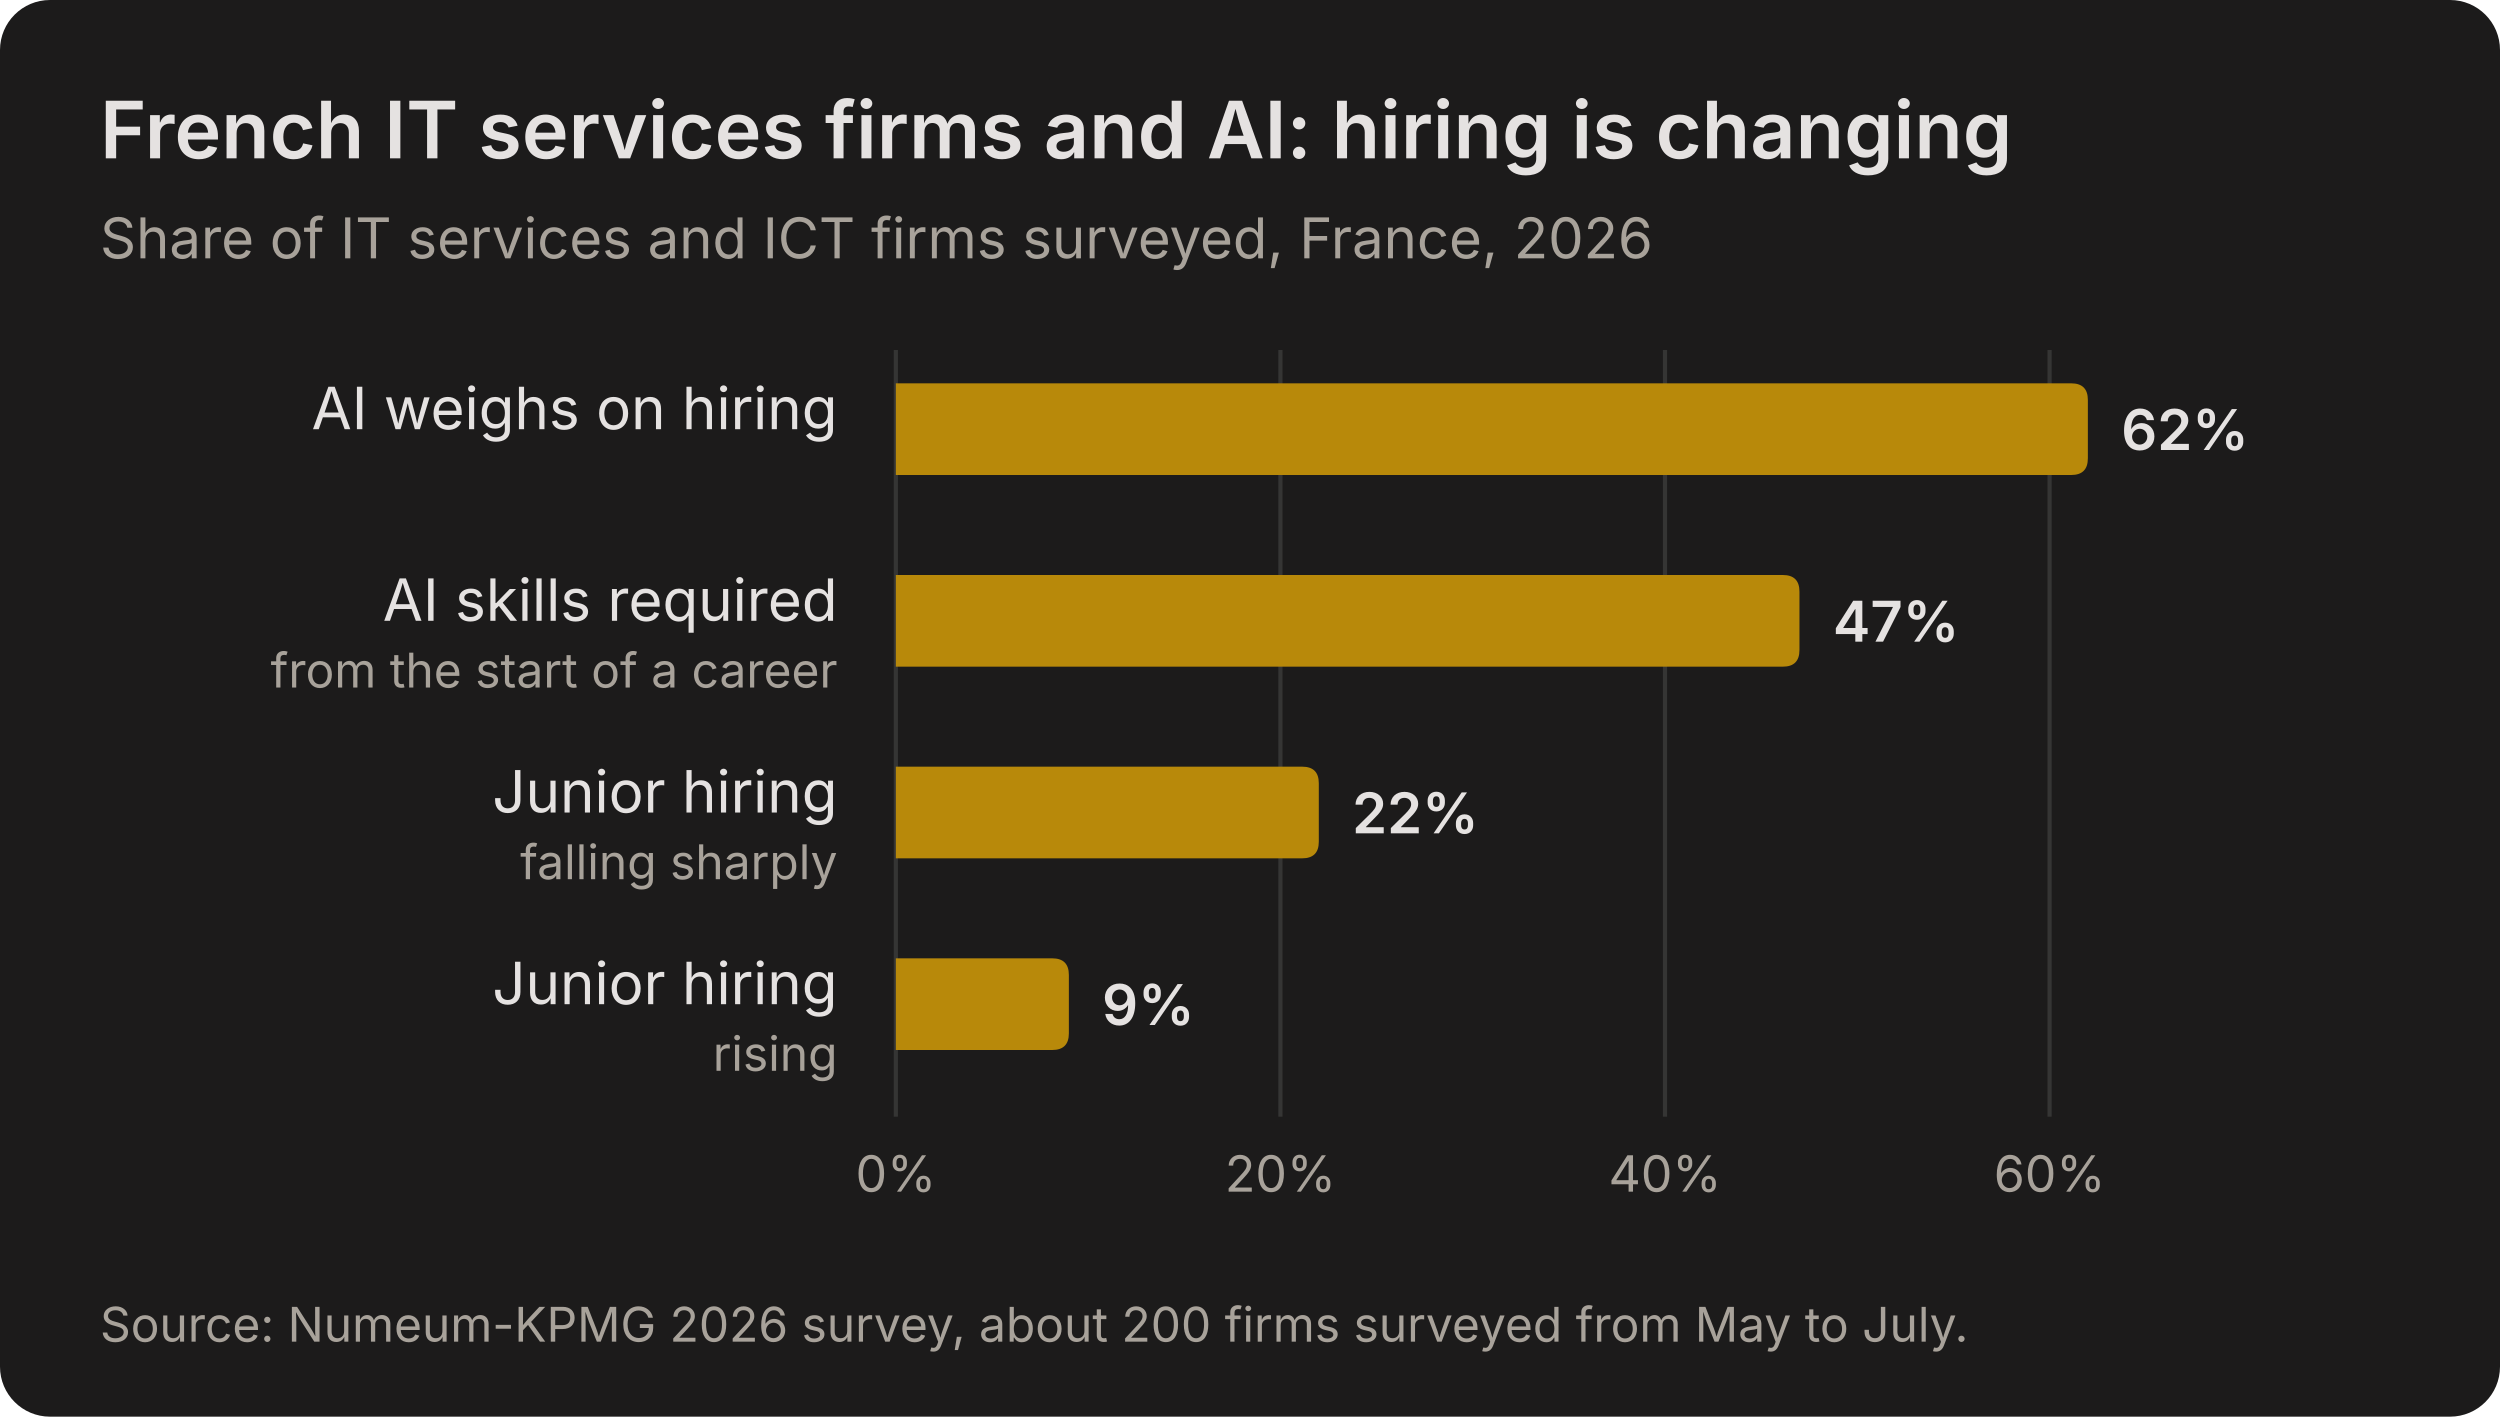
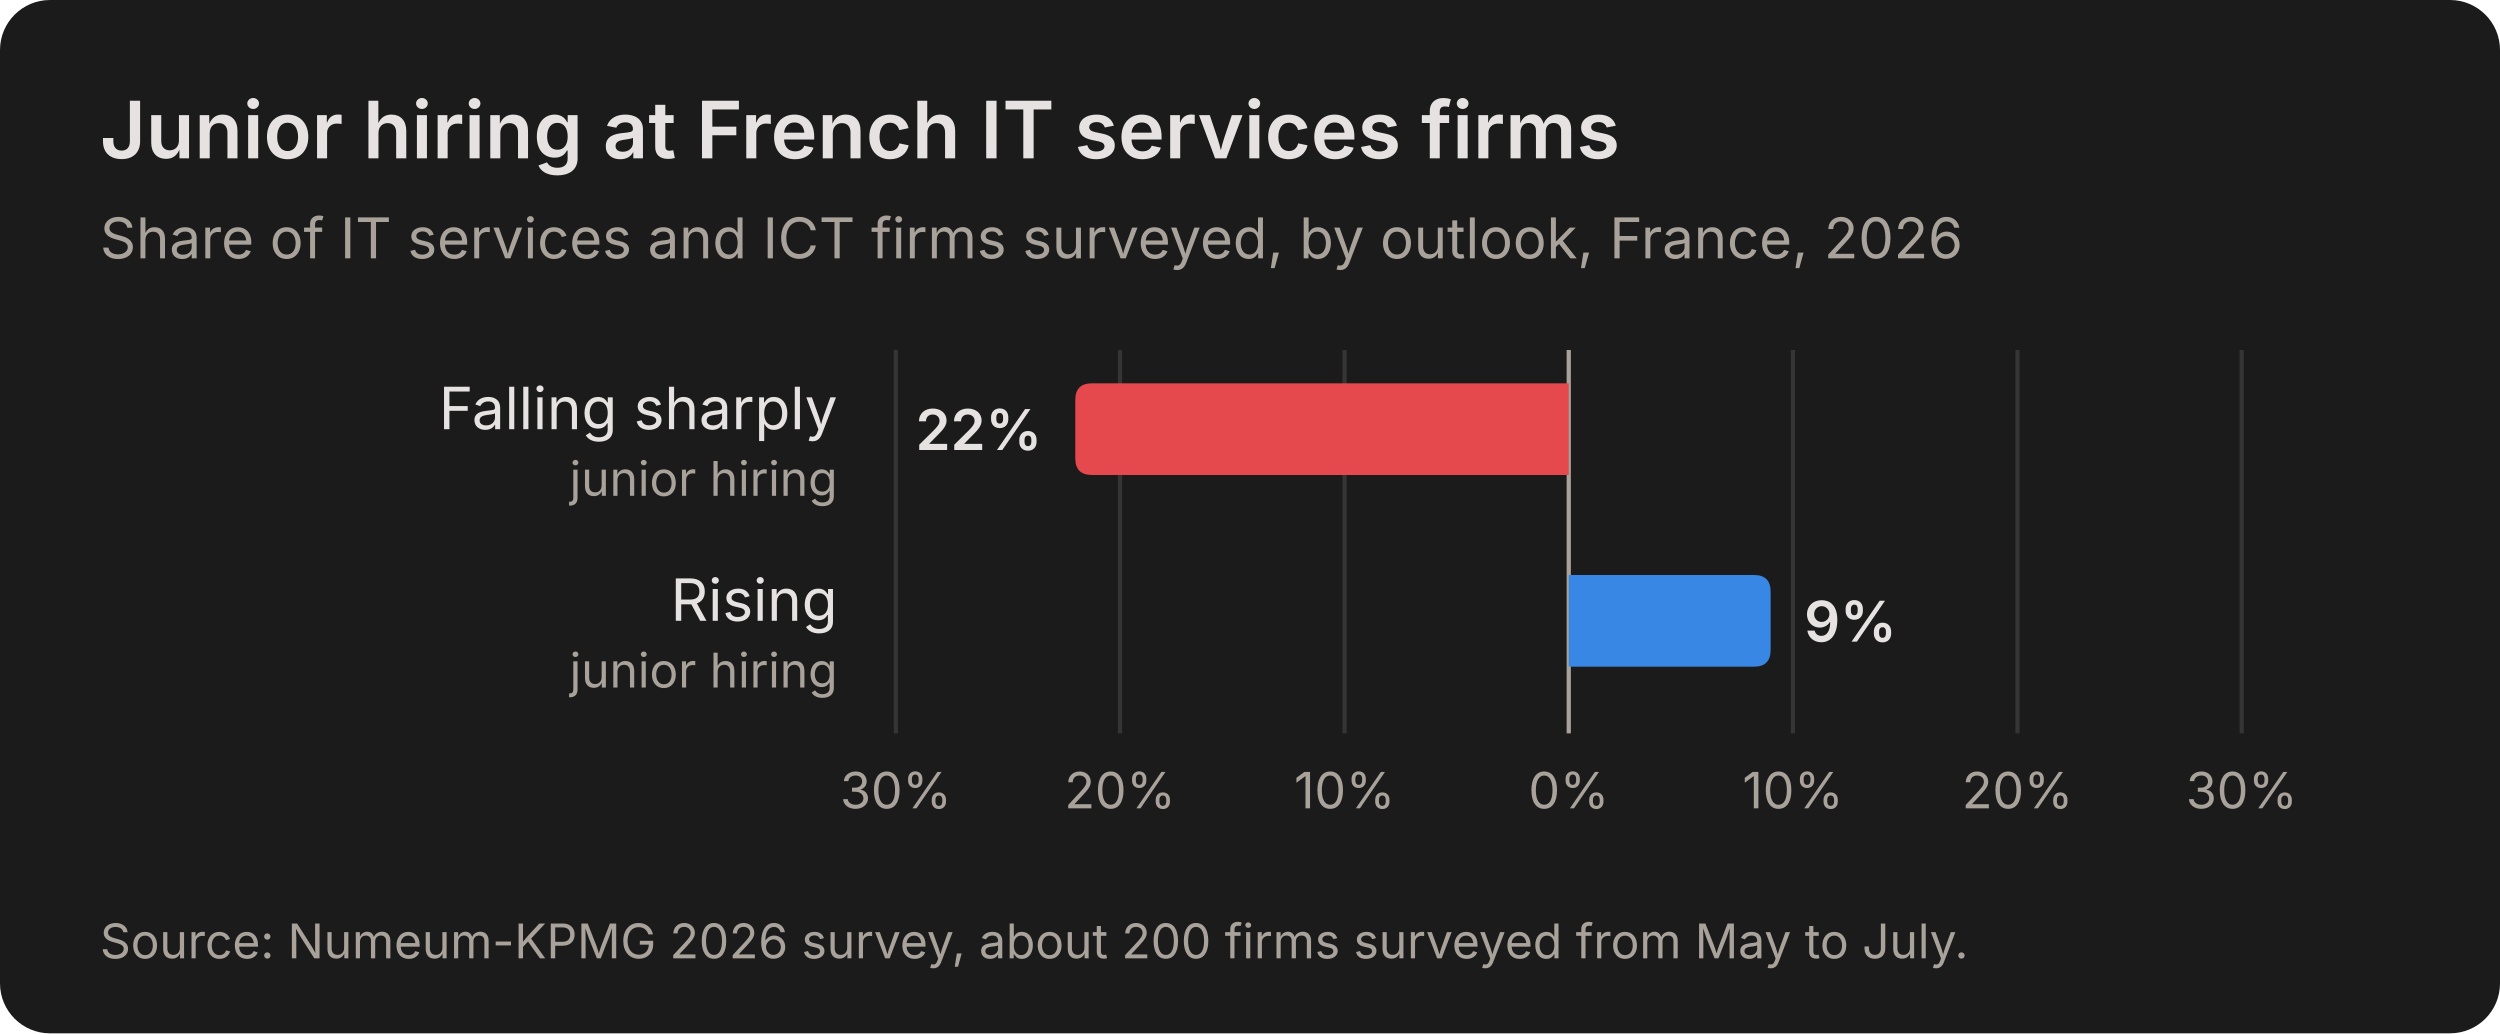
- <svg xmlns="http://www.w3.org/2000/svg" viewBox="0 0 600 340" role="img" aria-labelledby="t d" font-family="Inter, system-ui, -apple-system, 'Segoe UI', sans-serif">
-   <rect width="600" height="340" rx="12" fill="#1c1b1b" />
-   <text x="24" y="38" fill="#e5e2e1" font-size="19" font-weight="600">French IT services firms and AI: hiring is changing</text>
-   <text x="24" y="62" fill="#a8a29a" font-size="13.5">Share of IT services and ICT firms surveyed, France, 2026</text>
-   <line x1="215.0" y1="84" x2="215.0" y2="268" stroke="#353534" stroke-width="1" />
-   <text x="215.0" y="286" fill="#a8a29a" font-size="12" text-anchor="middle">0%</text>
-   <line x1="307.3" y1="84" x2="307.3" y2="268" stroke="#353534" stroke-width="1" />
-   <text x="307.3" y="286" fill="#a8a29a" font-size="12" text-anchor="middle">20%</text>
-   <line x1="399.6" y1="84" x2="399.6" y2="268" stroke="#353534" stroke-width="1" />
-   <text x="399.6" y="286" fill="#a8a29a" font-size="12" text-anchor="middle">40%</text>
-   <line x1="491.9" y1="84" x2="491.9" y2="268" stroke="#353534" stroke-width="1" />
-   <text x="491.9" y="286" fill="#a8a29a" font-size="12" text-anchor="middle">60%</text>
-   <text x="201" y="103" fill="#e5e2e1" font-size="14" text-anchor="end">AI weighs on hiring</text>
-   <path d="M215.0,92 H497.086 Q501.086,92 501.086,96 V110 Q501.086,114 497.086,114 H215.0 Z" fill="#b8890a" />
-   <text x="509.1" y="108" fill="#e5e2e1" font-size="13.5" font-weight="600" text-anchor="start">62%</text>
-   <text x="201" y="149" fill="#e5e2e1" font-size="14" text-anchor="end">AI skills required</text>
-   <text x="201" y="165" fill="#a8a29a" font-size="11.5" text-anchor="end">from the start of a career</text>
-   <path d="M215.0,138 H427.871 Q431.871,138 431.871,142 V156 Q431.871,160 427.871,160 H215.0 Z" fill="#b8890a" />
-   <text x="439.9" y="154" fill="#e5e2e1" font-size="13.5" font-weight="600" text-anchor="start">47%</text>
-   <text x="201" y="195" fill="#e5e2e1" font-size="14" text-anchor="end">Junior hiring</text>
-   <text x="201" y="211" fill="#a8a29a" font-size="11.5" text-anchor="end">falling sharply</text>
-   <path d="M215.0,184 H312.514 Q316.514,184 316.514,188 V202 Q316.514,206 312.514,206 H215.0 Z" fill="#b8890a" />
-   <text x="324.5" y="200" fill="#e5e2e1" font-size="13.5" font-weight="600" text-anchor="start">22%</text>
-   <text x="201" y="241" fill="#e5e2e1" font-size="14" text-anchor="end">Junior hiring</text>
-   <text x="201" y="257" fill="#a8a29a" font-size="11.5" text-anchor="end">rising</text>
-   <path d="M215.0,230 H252.529 Q256.529,230 256.529,234 V248 Q256.529,252 252.529,252 H215.0 Z" fill="#b8890a" />
-   <text x="264.5" y="246" fill="#e5e2e1" font-size="13.5" font-weight="600" text-anchor="start">9%</text>
-   <text x="24" y="322" fill="#a8a29a" font-size="11.5">Source: Numeum-KPMG 2026 survey, about 200 firms surveyed from May to July.</text>
+ <svg xmlns="http://www.w3.org/2000/svg" viewBox="0 0 600 248" role="img" aria-labelledby="t d" font-family="Inter, system-ui, -apple-system, 'Segoe UI', sans-serif">
+   <rect width="600" height="248" rx="12" fill="#1c1b1b" />
+   <text x="24" y="38" fill="#e5e2e1" font-size="19" font-weight="600">Junior hiring at French IT services firms</text>
+   <text x="24" y="62" fill="#a8a29a" font-size="13.5">Share of IT services and ICT firms surveyed, by outlook, France, 2026</text>
+   <line x1="215.0" y1="84" x2="215.0" y2="176" stroke="#353534" stroke-width="1" />
+   <text x="215.0" y="194" fill="#a8a29a" font-size="12" text-anchor="middle">30%</text>
+   <line x1="268.8" y1="84" x2="268.8" y2="176" stroke="#353534" stroke-width="1" />
+   <text x="268.8" y="194" fill="#a8a29a" font-size="12" text-anchor="middle">20%</text>
+   <line x1="322.7" y1="84" x2="322.7" y2="176" stroke="#353534" stroke-width="1" />
+   <text x="322.7" y="194" fill="#a8a29a" font-size="12" text-anchor="middle">10%</text>
+   <line x1="376.5" y1="84" x2="376.5" y2="176" stroke="#353534" stroke-width="1" />
+   <text x="376.5" y="194" fill="#a8a29a" font-size="12" text-anchor="middle">0%</text>
+   <line x1="430.3" y1="84" x2="430.3" y2="176" stroke="#353534" stroke-width="1" />
+   <text x="430.3" y="194" fill="#a8a29a" font-size="12" text-anchor="middle">10%</text>
+   <line x1="484.2" y1="84" x2="484.2" y2="176" stroke="#353534" stroke-width="1" />
+   <text x="484.2" y="194" fill="#a8a29a" font-size="12" text-anchor="middle">20%</text>
+   <line x1="538.0" y1="84" x2="538.0" y2="176" stroke="#353534" stroke-width="1" />
+   <text x="538.0" y="194" fill="#a8a29a" font-size="12" text-anchor="middle">30%</text>
+   <line x1="376.5" y1="84" x2="376.5" y2="176" stroke="#a8a29a" stroke-width="1" />
+   <text x="201" y="103" fill="#e5e2e1" font-size="14" text-anchor="end">Falling sharply</text>
+   <text x="201" y="119" fill="#a8a29a" font-size="11.5" text-anchor="end">junior hiring</text>
+   <path d="M376.5,92 H262.067 Q258.067,92 258.067,96 V110 Q258.067,114 262.067,114 H376.5 Z" fill="#e5484d" />
+   <text x="250.1" y="108" fill="#e5e2e1" font-size="13.5" font-weight="600" text-anchor="end">22%</text>
+   <text x="201" y="149" fill="#e5e2e1" font-size="14" text-anchor="end">Rising</text>
+   <text x="201" y="165" fill="#a8a29a" font-size="11.5" text-anchor="end">junior hiring</text>
+   <path d="M376.5,138 H420.95 Q424.95,138 424.95,142 V156 Q424.95,160 420.95,160 H376.5 Z" fill="#3987e5" />
+   <text x="433.0" y="154" fill="#e5e2e1" font-size="13.5" font-weight="600" text-anchor="start">9%</text>
+   <text x="24" y="230" fill="#a8a29a" font-size="11.5">Source: Numeum-KPMG 2026 survey, about 200 firms surveyed from May to July.</text>
</svg>
